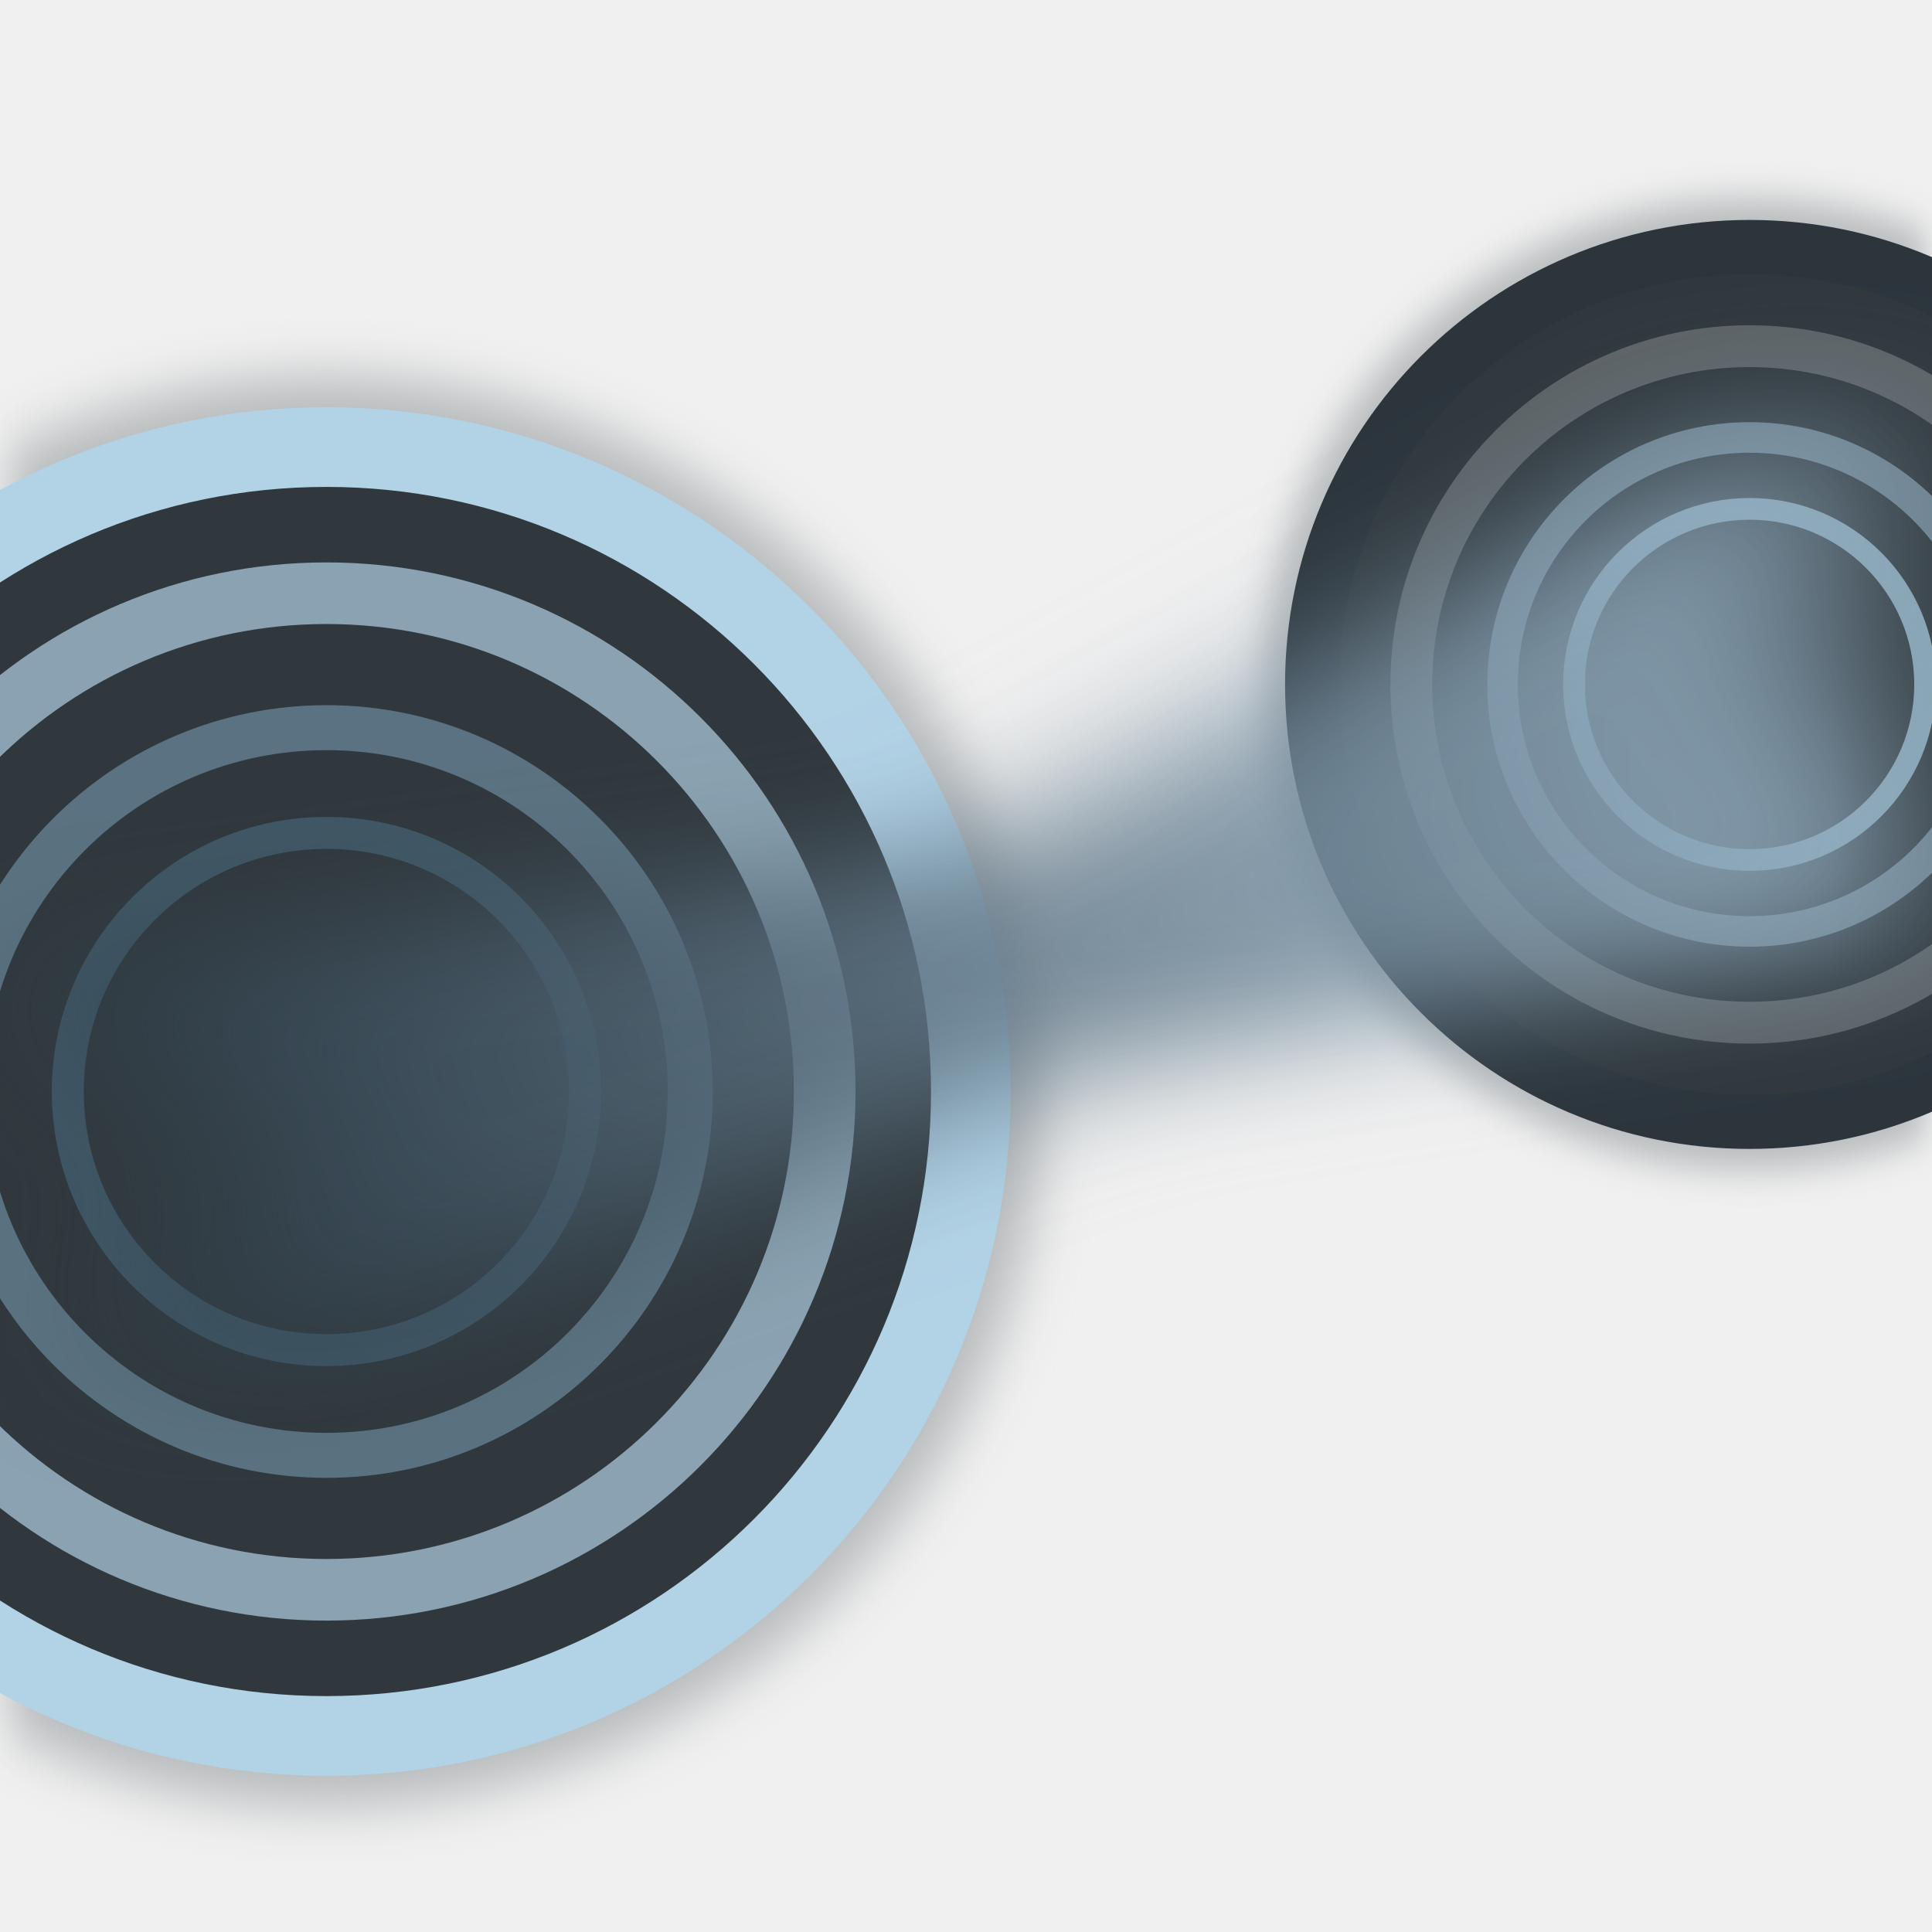
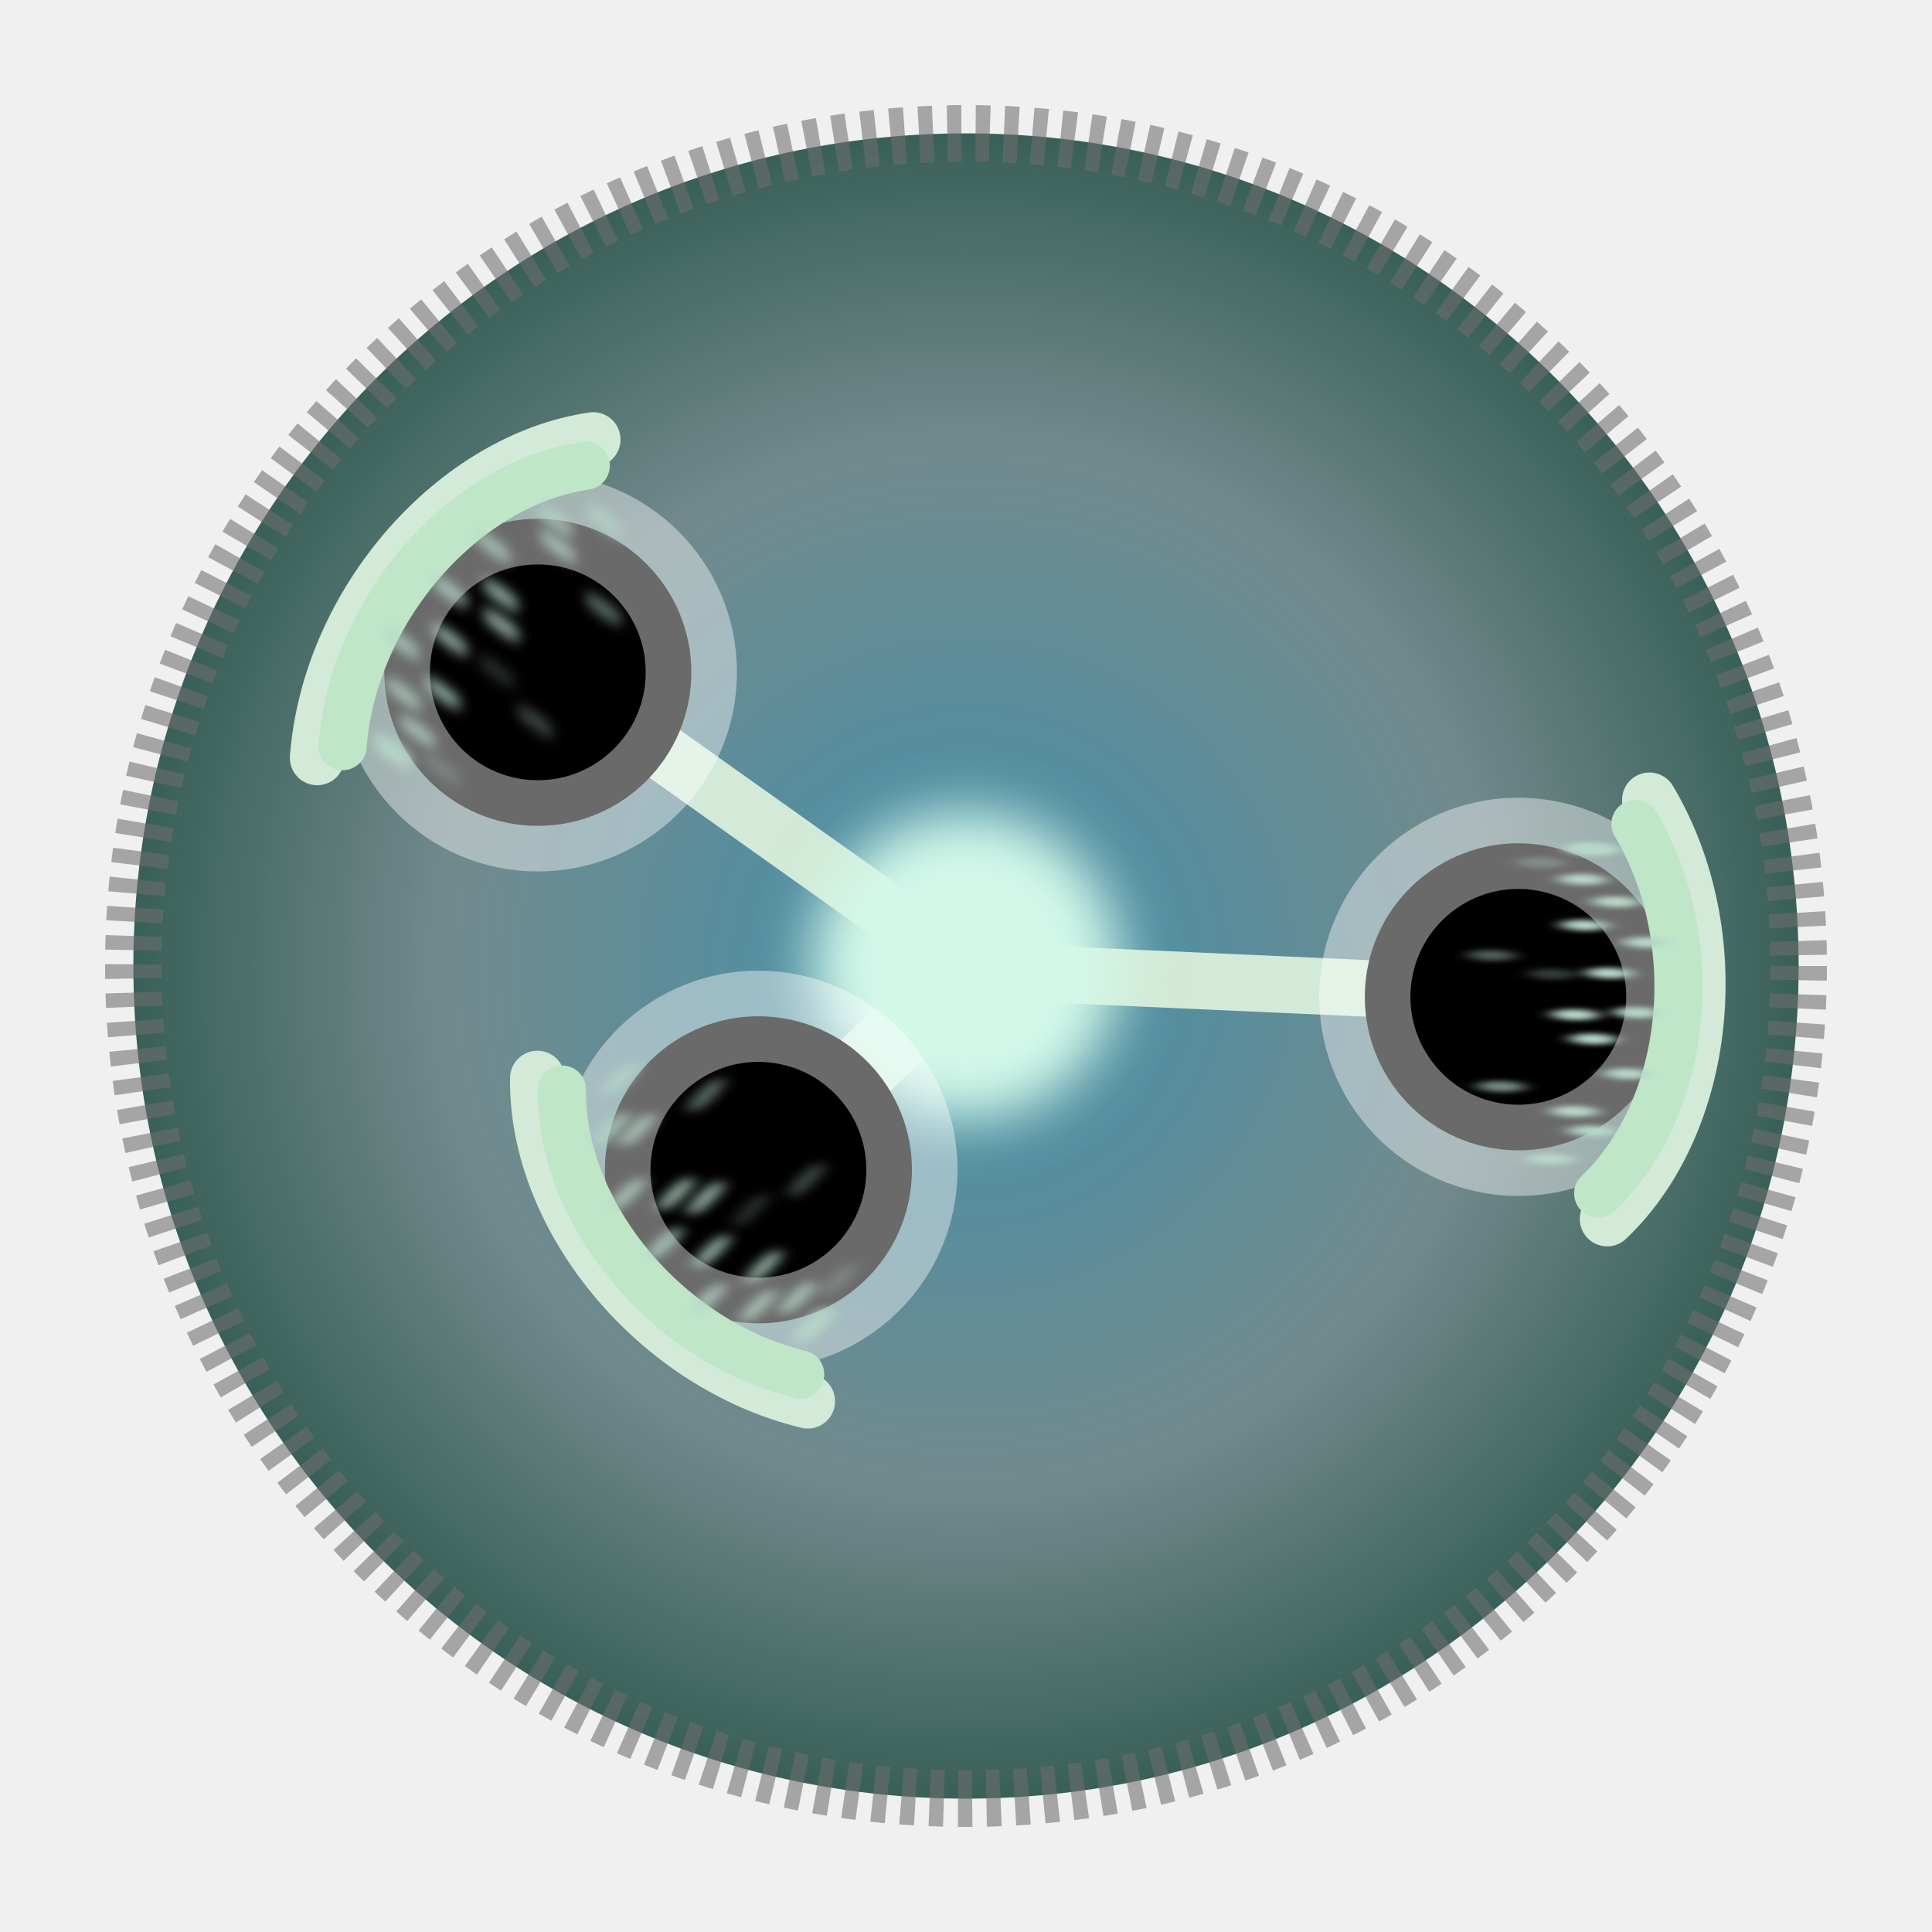
<svg xmlns="http://www.w3.org/2000/svg" xmlns:xlink="http://www.w3.org/1999/xlink" width="273.067" height="273.067" id="svg2" version="1.1" viewBox="0 0 256 256">
  <defs id="defs4">
+     <linearGradient id="linearGradient4953">
+       <stop style="stop-color:#4191ac;stop-opacity:1" offset="0" id="stop4949" />
+       <stop id="stop4973" offset="0.634" style="stop-color:#6d8688;stop-opacity:0.965" />
+       <stop style="stop-color:#2e584f;stop-opacity:0.949" offset="1" id="stop4951" />
+     </linearGradient>
    <linearGradient id="linearGradient4958">
      <stop style="stop-color:#9ebace;stop-opacity:1;" offset="0" id="stop4954" />
      <stop style="stop-color:#2d3e4a;stop-opacity:1" offset="1" id="stop4956" />
    </linearGradient>
    <linearGradient id="linearGradient4679">
      <stop style="stop-color:#000000;stop-opacity:1" offset="0" id="stop4675" />
      <stop id="stop4683" offset="0.863" style="stop-color:#787878;stop-opacity:1" />
      <stop style="stop-color:#f0f0f0;stop-opacity:1" offset="1" id="stop4677" />
    </linearGradient>
    <linearGradient id="linearGradient4669">
      <stop style="stop-color:#fff000;stop-opacity:1;" offset="0" id="stop4665" />
      <stop style="stop-color:#989345;stop-opacity:1" offset="1" id="stop4667" />
    </linearGradient>
    <linearGradient id="linearGradient4661">
      <stop style="stop-color:#000000;stop-opacity:1" offset="0" id="stop4657" />
      <stop style="stop-color:#616161;stop-opacity:1" offset="1" id="stop4659" />
    </linearGradient>
    <linearGradient id="linearGradient4653">
      <stop style="stop-color:#fff7a1;stop-opacity:1" offset="0" id="stop4649" />
      <stop style="stop-color:#c37000;stop-opacity:1" offset="1" id="stop4651" />
    </linearGradient>
    <linearGradient id="linearGradient4808">
      <stop style="stop-color:#b1b1b1;stop-opacity:1;" offset="0" id="stop4804" />
      <stop style="stop-color:#b1b1b1;stop-opacity:0;" offset="1" id="stop4806" />
    </linearGradient>
    <linearGradient id="linearGradient4800">
      <stop style="stop-color:#4f4806;stop-opacity:1" offset="0" id="stop4796" />
      <stop style="stop-color:#b4ac3b;stop-opacity:1" offset="1" id="stop4798" />
    </linearGradient>
    <linearGradient id="linearGradient4790">
      <stop style="stop-color:#c1c1ec;stop-opacity:1" offset="0" id="stop4786" />
      <stop id="stop4794" offset="0.494" style="stop-color:#8b8ba5;stop-opacity:1" />
      <stop style="stop-color:#444449;stop-opacity:1" offset="1" id="stop4788" />
    </linearGradient>
    <linearGradient id="linearGradient10708">
      <stop style="stop-color:#ffffff;stop-opacity:1" offset="0" id="stop10710" />
      <stop id="stop10716" offset="0.419" style="stop-color:#e6cece;stop-opacity:0.923" />
      <stop style="stop-color:#d3aaaa;stop-opacity:0.713" offset="0.634" id="stop10718" />
      <stop style="stop-color:#b56f6f;stop-opacity:0" offset="1" id="stop10712" />
    </linearGradient>
    <linearGradient id="linearGradient10700">
      <stop style="stop-color:#9a9a9a;stop-opacity:0" offset="0" id="stop10702" />
      <stop id="stop10828" offset="0.627" style="stop-color:#d9d9d9;stop-opacity:0.134" />
      <stop style="stop-color:#ffffff;stop-opacity:0.543" offset="1" id="stop10704" />
    </linearGradient>
    <pattern xlink:href="#pattern10688" id="pattern10694" patternTransform="matrix(7.079238,0,0,7.294354,-231.8478,-27.96137)" />
    <pattern xlink:href="#Strips1_1white" id="pattern10688" patternTransform="matrix(10,0,0,10,2,0)" />
    <pattern id="Strips1_1white" patternTransform="translate(0,0) scale(10,10)" height="1" width="2" patternUnits="userSpaceOnUse">
      <rect id="rect8251" height="2" width="1" y="-0.5" x="0" style="fill:white;stroke:none" />
    </pattern>
    <linearGradient id="linearGradient10525">
      <stop style="stop-color:#ff0000;stop-opacity:0" offset="0" id="stop10527" />
      <stop style="stop-color:#f86222;stop-opacity:1" offset="1" id="stop10529" />
    </linearGradient>
    <linearGradient id="linearGradient10423">
      <stop style="stop-color:#887119;stop-opacity:1" offset="0" id="stop10425" />
      <stop id="stop10431" offset="0.428" style="stop-color:#83a02b;stop-opacity:0.569" />
      <stop style="stop-color:#489843;stop-opacity:0;" offset="1" id="stop10427" />
    </linearGradient>
    <linearGradient id="linearGradient5844">
      <stop style="stop-color:#bcbcbc;stop-opacity:1;" offset="0" id="stop5846" />
      <stop id="stop6528" offset="0.262" style="stop-color:#d4d4d4;stop-opacity:1" />
      <stop style="stop-color:#595959;stop-opacity:1;" offset="0.675" id="stop6530" />
      <stop style="stop-color:#2a2a2a;stop-opacity:1" offset="1" id="stop5848" />
    </linearGradient>
    <linearGradient id="linearGradient5468">
      <stop style="stop-color:#fbe854;stop-opacity:1" offset="0" id="stop5470" />
      <stop id="stop5472" offset="0.117" style="stop-color:#b98850;stop-opacity:1" />
      <stop style="stop-color:#6d6d6d;stop-opacity:0;" offset="1" id="stop5474" />
    </linearGradient>
    <clipPath clipPathUnits="userSpaceOnUse" id="clipPath3925">
      <path style="fill:#40686f;fill-opacity:0.375;stroke:#68a3ad;stroke-width:0.5;stroke-linecap:round;stroke-linejoin:miter;stroke-miterlimit:4;stroke-dasharray:none;stroke-dashoffset:0;stroke-opacity:1" d="m 343.374,232.575 v 280 h 280 v -280 z m 240.656,13.344 10.625,10.594 -106.094,106.062 105.5,105.5 -10.594,10.594 -105.5,-105.469 -98.406,98.406 -10.625,-10.594 98.438,-98.438 -99,-99 10.594,-10.594 99,99 z" id="path3927" />
    </clipPath>
    <linearGradient xlink:href="#linearGradient5844" id="linearGradient6538" x1="93.536" y1="107.166" x2="93.536" y2="148.708" gradientUnits="userSpaceOnUse" gradientTransform="matrix(1.447634,0,0,1.447634,-81.75024,-57.2972)" />
    <linearGradient xlink:href="#linearGradient10423" id="linearGradient10429" x1="87.631" y1="128" x2="239.406" y2="128" gradientUnits="userSpaceOnUse" />
    <filter style="color-interpolation-filters:sRGB" id="filter10513" x="-0.172" width="1.345" y="-0.503" height="2.006">
      <feGaussianBlur stdDeviation="10.903" id="feGaussianBlur10515" />
    </filter>
    <linearGradient xlink:href="#linearGradient10525" id="linearGradient10531" x1="48.487" y1="128.089" x2="64.65" y2="128.089" gradientUnits="userSpaceOnUse" gradientTransform="translate(2.020305,-0.5050762)" />
    <filter style="color-interpolation-filters:sRGB" id="filter10557" x="-0.375" width="1.749" y="-0.099" height="1.199">
      <feGaussianBlur stdDeviation="2.523" id="feGaussianBlur10559" />
    </filter>
    <linearGradient xlink:href="#linearGradient5468" id="linearGradient10608" gradientUnits="userSpaceOnUse" gradientTransform="translate(-10)" x1="169.076" y1="113.247" x2="108.238" y2="113.184" />
    <linearGradient xlink:href="#linearGradient5844" id="linearGradient10610" gradientUnits="userSpaceOnUse" gradientTransform="matrix(1.447634,0,0,1.447634,-81.75024,-57.2972)" x1="37.206" y1="110.426" x2="37.206" y2="116.762" />
    <mask maskUnits="userSpaceOnUse" id="mask4579">
      <g id="g4581" transform="translate(-31.78572,-23.92857)">
        <circle r="53.033" cy="-141.638" cx="132.835" id="circle4583" style="opacity:1;fill:none;fill-opacity:1;fill-rule:evenodd;stroke:#ffffff;stroke-width:4.3;stroke-linecap:butt;stroke-linejoin:miter;stroke-miterlimit:4;stroke-dasharray:none;stroke-opacity:1" />
        <path id="path4585" d="m 112.857,-206.209 h 55.357 l -19.286,50.714 h 38.929 l -73.929,92.857 21.429,-69.286 H 98.929 Z" style="fill:#ffffff;fill-opacity:1;fill-rule:evenodd;stroke:#000000;stroke-width:3.6;stroke-linecap:butt;stroke-linejoin:miter;stroke-miterlimit:4;stroke-dasharray:none;stroke-opacity:1" />
      </g>
    </mask>
    <mask maskUnits="userSpaceOnUse" id="mask10690">
      <rect style="opacity:1;fill:url(#pattern10694);fill-opacity:1;fill-rule:evenodd;stroke:none;stroke-width:10.4;stroke-linecap:round;stroke-linejoin:round;stroke-miterlimit:4;stroke-dasharray:none;stroke-opacity:0" id="rect10692" width="163.834" height="168.812" x="-227.398" y="-205.735" transform="rotate(90)" />
    </mask>
    <filter style="color-interpolation-filters:sRGB" id="filter10824" x="-0.022" width="1.044" y="-0.491" height="1.982">
      <feGaussianBlur stdDeviation="2.332" id="feGaussianBlur10826" />
    </filter>
    <linearGradient xlink:href="#linearGradient10700" id="linearGradient10832" gradientUnits="userSpaceOnUse" gradientTransform="matrix(1.520133,0,0,1.520133,-139.5374,-62.54203)" x1="16.429" y1="128" x2="184.286" y2="128" />
    <radialGradient xlink:href="#linearGradient10708" id="radialGradient10836" gradientUnits="userSpaceOnUse" gradientTransform="matrix(1.940423,0,0,1.940423,-217.141,-116.3391)" cx="184.643" cy="128" fx="184.643" fy="128" r="24.643" />
    <filter style="color-interpolation-filters:sRGB" id="filter4769" x="-0.044" width="1.089" y="-0.044" height="1.089">
      <feGaussianBlur stdDeviation="4.038" id="feGaussianBlur4771" />
    </filter>
    <linearGradient xlink:href="#linearGradient4790" id="linearGradient4792" x1="90.5" y1="123.411" x2="165.5" y2="123.411" gradientUnits="userSpaceOnUse" />
    <linearGradient xlink:href="#linearGradient4800" id="linearGradient4802" x1="59.563" y1="131.279" x2="117.085" y2="131.279" gradientUnits="userSpaceOnUse" />
    <linearGradient xlink:href="#linearGradient4808" id="linearGradient4810" x1="134.696" y1="27.92" x2="134.696" y2="34.198" gradientUnits="userSpaceOnUse" />
    <filter style="color-interpolation-filters:sRGB" id="filter5032" x="-0.053" width="1.106" y="-0.68" height="2.36">
      <feGaussianBlur stdDeviation="4.646" id="feGaussianBlur5034" />
    </filter>
    <filter style="color-interpolation-filters:sRGB" id="filter4787" x="-0.031" width="1.062" y="-0.031" height="1.062">
      <feGaussianBlur stdDeviation="2.41" id="feGaussianBlur4789" />
    </filter>
    <filter style="color-interpolation-filters:sRGB" id="filter4729" x="-0.049" width="1.097" y="-0.109" height="1.218">
      <feGaussianBlur stdDeviation="2.399" id="feGaussianBlur4731" />
    </filter>
    <radialGradient xlink:href="#linearGradient4679" id="radialGradient4755" gradientUnits="userSpaceOnUse" gradientTransform="matrix(0.298175,0,0,0.298175,89.83361,89.83361)" cx="128" cy="128" fx="128" fy="128" r="125.259" />
    <radialGradient xlink:href="#linearGradient4669" id="radialGradient4757" gradientUnits="userSpaceOnUse" gradientTransform="matrix(0.2836268,0,0,0.2836268,91.69577,91.69577)" cx="128" cy="128" fx="128" fy="128" r="101.152" />
    <radialGradient xlink:href="#linearGradient4661" id="radialGradient4759" gradientUnits="userSpaceOnUse" gradientTransform="matrix(0.2836268,0,0,0.2836268,91.69577,91.69577)" cx="128" cy="128" fx="128" fy="128" r="42.321" />
    <radialGradient xlink:href="#linearGradient4653" id="radialGradient4761" gradientUnits="userSpaceOnUse" gradientTransform="matrix(0.2836268,0,0,0.2836268,91.69577,91.69577)" cx="128" cy="128" fx="128" fy="128" r="28.161" />
    <filter style="color-interpolation-filters:sRGB" id="filter4769-3" x="-0.044" width="1.089" y="-0.044" height="1.089">
      <feGaussianBlur stdDeviation="4.038" id="feGaussianBlur4771-6" />
    </filter>
    <filter style="color-interpolation-filters:sRGB" id="filter4950" x="-0.11" width="1.219" y="-0.372" height="1.744">
      <feGaussianBlur stdDeviation="11.884" id="feGaussianBlur4952" />
    </filter>
    <linearGradient xlink:href="#linearGradient4958" id="linearGradient4974" gradientUnits="userSpaceOnUse" x1="20.205" y1="108.475" x2="279.886" y2="110.073" />
+     <radialGradient xlink:href="#linearGradient4953" id="radialGradient4955" cx="128" cy="128" fx="128" fy="128" r="110.796" gradientUnits="userSpaceOnUse" />
+     <filter style="color-interpolation-filters:sRGB" id="filter5465" x="-0.217" width="1.434" y="-0.217" height="1.434">
+       <feGaussianBlur stdDeviation="1.63" id="feGaussianBlur5467" />
+     </filter>
+     <filter style="color-interpolation-filters:sRGB" id="filter5535" x="-0.445" width="1.89" y="-0.445" height="1.89">
+       <feGaussianBlur stdDeviation="0.527" id="feGaussianBlur5537" />
+     </filter>
  </defs>
  <g id="layer1" transform="translate(0,-796.3622)" style="display:none">
    <g id="g4487">
      <path id="path3935" d="M 21.185,881.636 94.43,1009.814 V 930.466 Z" style="fill:#39c731;fill-opacity:1;stroke:none;stroke-width:1px;stroke-linecap:butt;stroke-linejoin:miter;stroke-opacity:1" />
      <path id="path3937" d="M 94.073,1009.814 V 930.466 L 234.458,838.91 Z" style="fill:#489843;fill-opacity:1;stroke:none;stroke-width:1px;stroke-linecap:butt;stroke-linejoin:miter;stroke-opacity:1" />
    </g>
  </g>
  <g id="layer2" style="display:none">
    <path style="fill:#ffcc00;fill-opacity:1;stroke:none" d="M 12.432,128.126 H 117.42 L 69.925,68.133 74.925,110.628 H 12.432 Z" id="path3006" />
    <path style="fill:#d4aa00;fill-opacity:1;stroke:none" d="M 12.432,127.874 H 117.42 L 69.925,187.867 74.925,145.372 H 12.432 Z" id="path3006-7" />
    <circle style="fill:none;stroke:#ffdd55;stroke-width:31.4;stroke-miterlimit:4;stroke-dasharray:none;stroke-opacity:1" id="path3794" transform="matrix(0.4999432,0,0,0.4999432,-59.24722,-53.16049)" clip-path="url(#clipPath3925)" cx="480" cy="362.362" r="110" />
  </g>
  <g id="layer3" style="display:none">
    <g id="g10561" transform="matrix(0.7206891,-0.7206891,0.7206891,0.7206891,-79.28158,151.4681)">
      <rect transform="matrix(1.447634,0,0,1.447634,-81.75024,-57.2972)" ry="5.5" y="101.989" x="87.631" height="52.023" width="151.775" id="rect10421" style="opacity:0.611;fill:url(#linearGradient10429);fill-opacity:1;fill-rule:evenodd;stroke:none;stroke-width:10.4;stroke-linecap:round;stroke-linejoin:round;stroke-miterlimit:4;stroke-dasharray:none;stroke-opacity:0;filter:url(#filter10513)" />
      <use height="100%" width="100%" transform="translate(178.295)" id="use6554" xlink:href="#g4509" y="0" x="0" />
      <g transform="matrix(3.123757,0,0,1.447634,-336.2137,-57.24549)" id="g4509">
        <path id="rect4507" d="m 98.214,111.357 h 61.071 v 4.286 H 98.214 Z" style="opacity:1;fill:url(#linearGradient10608);fill-opacity:1;fill-rule:evenodd;stroke:none;stroke-width:10.4;stroke-linecap:round;stroke-linejoin:round;stroke-miterlimit:4;stroke-dasharray:none;stroke-opacity:0" />
      </g>
      <rect y="102.408" x="-108.118" height="9.306" width="172.682" id="rect4497" style="opacity:1;fill:url(#linearGradient10610);fill-opacity:1;fill-rule:evenodd;stroke:none;stroke-width:3.6;stroke-linecap:butt;stroke-linejoin:miter;stroke-miterlimit:4;stroke-dasharray:none;stroke-opacity:1" />
      <use height="100%" width="100%" transform="translate(222.8687,13.95932)" id="use6556" xlink:href="#g4509" y="0" x="0" />
      <use height="100%" width="100%" transform="translate(44.57374,13.95932)" id="use4512" xlink:href="#g4509" y="0" x="0" />
      <use height="100%" width="100%" transform="translate(4.5218589e-7,13.95932)" id="use4499" xlink:href="#rect4497" y="0" x="0" />
      <use height="100%" width="100%" transform="translate(267.4425,27.91866)" id="use6562" xlink:href="#g4509" y="0" x="0" />
      <use height="100%" width="100%" transform="translate(89.14749,27.91866)" id="use4514" xlink:href="#g4509" y="0" x="0" />
      <use height="100%" width="100%" transform="translate(4.5218589e-7,27.91866)" id="use4501" xlink:href="#rect4497" y="0" x="0" />
      <use height="100%" width="100%" transform="translate(133.7212,41.82629)" id="use4518" xlink:href="#g4509" y="0" x="0" />
      <use height="100%" width="100%" transform="translate(-44.57374,41.82629)" id="use4516" xlink:href="#g4509" y="0" x="0" />
      <use height="100%" width="100%" transform="translate(4.5218589e-7,41.87799)" id="use4503" xlink:href="#rect4497" y="0" x="0" />
      <rect y="97.755" x="48.537" height="60.49" width="9.306" id="rect4505" style="opacity:1;fill:url(#linearGradient6538);fill-opacity:1;fill-rule:evenodd;stroke:none;stroke-width:3.6;stroke-linecap:butt;stroke-linejoin:miter;stroke-miterlimit:4;stroke-dasharray:none;stroke-opacity:1" />
      <use height="100%" width="100%" transform="translate(312.0162,41.82629)" id="use6572" xlink:href="#g4509" y="0" x="0" />
      <rect y="97.154" x="50.508" height="60.862" width="16.162" id="rect10523" style="opacity:0.406;fill:url(#linearGradient10531);fill-opacity:1;fill-rule:evenodd;stroke:none;stroke-width:10.4;stroke-linecap:round;stroke-linejoin:round;stroke-miterlimit:4;stroke-dasharray:none;stroke-opacity:0;filter:url(#filter10557)" />
    </g>
  </g>
  <g id="layer4" style="display:none">
    <g id="g4573" transform="matrix(1.370923,0,0,1.412581,-38.33289,329.504)" mask="url(#mask10690)">
      <rect mask="url(#mask4579)" y="-232.652" x="44.286" height="147.514" width="116.591" id="rect4552" style="opacity:1;fill:#ffdd4b;fill-opacity:1;fill-rule:evenodd;stroke:none;stroke-width:3.6;stroke-linecap:butt;stroke-linejoin:miter;stroke-miterlimit:4;stroke-dasharray:none;stroke-opacity:1" transform="translate(18.74787,16.24552)" />
    </g>
  </g>
  <g id="layer5" style="display:none">
    <rect style="opacity:1;fill:url(#linearGradient10832);fill-opacity:1;fill-rule:evenodd;stroke:none;stroke-width:10.4;stroke-linecap:round;stroke-linejoin:round;stroke-miterlimit:4;stroke-dasharray:none;stroke-opacity:0;filter:url(#filter10824)" id="rect10698" width="255.165" height="11.401" x="-114.564" y="126.335" />
    <use x="0" y="0" xlink:href="#rect10698" id="use10720" transform="matrix(0.3132309,-0.1140067,0.1140067,0.3132309,163.2031,77.60065)" width="100%" height="100%" />
    <use x="0" y="0" xlink:href="#use10720" id="use10722" transform="rotate(-72,141.4433,131.7201)" width="100%" height="100%" />
    <use x="0" y="0" xlink:href="#use10720" id="use10724" transform="rotate(-144,143.8215,131.4879)" width="100%" height="100%" />
    <use x="0" y="0" xlink:href="#use10720" id="use10726" transform="rotate(72,142.6193,129.2029)" width="100%" height="100%" />
    <use x="0" y="0" xlink:href="#use10720" id="use10728" transform="rotate(144,143.7556,130.4484)" width="100%" height="100%" />
    <use x="0" y="0" xlink:href="#path10696" id="use10730" transform="matrix(0.5593392,0,0,0.5593392,59.89343,-29.72853)" width="100%" height="100%" />
    <use x="0" y="0" xlink:href="#use10730" id="use10738" transform="translate(82.15281,59.11932)" width="100%" height="100%" />
    <circle style="opacity:1;fill:url(#radialGradient10836);fill-opacity:1;fill-rule:evenodd;stroke:none;stroke-width:10.4;stroke-linecap:round;stroke-linejoin:round;stroke-miterlimit:4;stroke-dasharray:none;stroke-opacity:0" id="path10696" cx="141.144" cy="132.035" r="47.818" />
    <use x="0" y="0" xlink:href="#use10730" id="use10742" transform="translate(-42.61197,154.3244)" width="100%" height="100%" />
    <use x="0" y="0" xlink:href="#use10730" id="use10740" transform="translate(56.04818,153.1728)" width="100%" height="100%" />
    <use x="0" y="0" xlink:href="#use10730" id="use10746" transform="translate(-74.47499,64.1099)" width="100%" height="100%" />
  </g>
  <g id="layer6" style="display:none">
    <g id="g4744" style="opacity:1;fill:#ffffff;fill-opacity:1;fill-rule:evenodd;stroke:none;stroke-width:1.003;stroke-linecap:round;stroke-linejoin:miter;stroke-miterlimit:4;stroke-dasharray:2.006, 1.003;stroke-dashoffset:0;stroke-opacity:1;paint-order:normal">
      <path d="M 72.052,44.093 V 192.532 L 132.162,146.253 V 28.417 Z" points="72.052,192.532 132.162,146.253 132.162,28.417 72.052,44.093 " id="path4732" style="fill:#353564;fill-rule:evenodd;stroke:none;stroke-width:1.003;stroke-linecap:butt;stroke-linejoin:round;stroke-miterlimit:4;stroke-dasharray:2.006, 1.003;stroke-dashoffset:0;stroke-opacity:1" />
      <path d="M 72.052,192.532 92.413,204.904 150.962,153.771 132.162,146.253 Z" points="92.413,204.904 150.962,153.771 132.162,146.253 72.052,192.532 " id="path4734" style="fill:#afafde;fill-rule:evenodd;stroke:none;stroke-width:1.003;stroke-linecap:butt;stroke-linejoin:round;stroke-miterlimit:4;stroke-dasharray:2.006, 1.003;stroke-dashoffset:0;stroke-opacity:1" />
      <path d="m 132.162,28.417 18.8,1.962 V 153.771 l -18.8,-7.519 z" points="150.962,30.379 150.962,153.771 132.162,146.253 132.162,28.417 " id="path4736" style="fill:#e9e9ff;fill-rule:evenodd;stroke:none;stroke-width:1.003;stroke-linecap:butt;stroke-linejoin:round;stroke-miterlimit:4;stroke-dasharray:2.006, 1.003;stroke-dashoffset:0;stroke-opacity:1" />
      <path d="m 72.052,44.093 20.361,3.445 58.548,-17.16 -18.8,-1.962 z" points="92.413,47.539 150.962,30.379 132.162,28.417 72.052,44.093 " id="path4738" style="fill:#e8e8e8;fill-opacity:1;fill-rule:evenodd;stroke:none;stroke-width:1.003;stroke-linecap:butt;stroke-linejoin:round;stroke-miterlimit:4;stroke-dasharray:2.006, 1.003;stroke-dashoffset:0;stroke-opacity:1" />
      <path d="M 92.413,47.539 V 204.904 L 150.962,153.771 V 30.379 Z" points="92.413,204.904 150.962,153.771 150.962,30.379 92.413,47.539 " id="path4740" style="fill:#bfbfbf;fill-opacity:1;fill-rule:evenodd;stroke:none;stroke-width:1.003;stroke-linecap:butt;stroke-linejoin:round;stroke-miterlimit:4;stroke-dasharray:2.006, 1.003;stroke-dashoffset:0;stroke-opacity:1" />
      <path d="m 72.052,44.093 20.361,3.445 V 204.904 L 72.052,192.532 Z" points="92.413,47.539 92.413,204.904 72.052,192.532 72.052,44.093 " id="path4742" style="fill:#757586;fill-opacity:1;fill-rule:evenodd;stroke:none;stroke-width:1.003;stroke-linecap:butt;stroke-linejoin:round;stroke-miterlimit:4;stroke-dasharray:2.006, 1.003;stroke-dashoffset:0;stroke-opacity:1" />
    </g>
    <g style="opacity:1;fill:#ffffff;fill-opacity:1;fill-rule:evenodd;stroke:none;stroke-width:1.002;stroke-linecap:round;stroke-linejoin:miter;stroke-miterlimit:4;stroke-dasharray:none;stroke-opacity:1;paint-order:normal" id="g4724">
      <path style="fill:#353564;fill-rule:evenodd;stroke:none;stroke-width:2.548px;stroke-linecap:butt;stroke-linejoin:round;stroke-opacity:1" id="path4712" points="92.413,204.904 150.962,153.771 150.962,30.379 92.413,47.539 " d="M 92.413,47.539 V 204.904 L 150.962,153.771 V 30.379 Z" />
      <path style="fill:#afafde;fill-rule:evenodd;stroke:none;stroke-width:2.548px;stroke-linecap:butt;stroke-linejoin:round;stroke-opacity:1" id="path4714" points="123.089,223.544 178.432,164.758 150.962,153.771 92.413,204.904 " d="m 92.413,204.904 30.676,18.64 55.343,-58.786 -27.471,-10.987 z" />
      <path style="fill:#e9e9ff;fill-rule:evenodd;stroke:none;stroke-width:2.548px;stroke-linecap:butt;stroke-linejoin:round;stroke-opacity:1" id="path4716" points="178.432,33.246 178.432,164.758 150.962,153.771 150.962,30.379 " d="m 150.962,30.379 27.471,2.867 V 164.758 l -27.471,-10.987 z" />
      <path style="fill:#b9b9b9;fill-opacity:1;fill-rule:evenodd;stroke:none;stroke-width:2.548px;stroke-linecap:butt;stroke-linejoin:round;stroke-opacity:1" id="path4718" points="123.089,52.729 178.432,33.246 150.962,30.379 92.413,47.539 " d="m 92.413,47.539 30.676,5.191 55.343,-19.483 -27.471,-2.867 z" />
      <path style="fill:#bfbfbf;fill-opacity:1;fill-rule:evenodd;stroke:none;stroke-width:2.548px;stroke-linecap:butt;stroke-linejoin:round;stroke-opacity:1" id="path4720" points="123.089,223.544 178.432,164.758 178.432,33.246 123.089,52.729 " d="m 123.089,52.729 v 170.814 l 55.343,-58.786 V 33.246 Z" />
      <path style="fill:#454545;fill-opacity:1;fill-rule:evenodd;stroke:none;stroke-width:2.548px;stroke-linecap:butt;stroke-linejoin:round;stroke-opacity:1" id="path4722" points="123.089,52.729 123.089,223.544 92.413,204.904 92.413,47.539 " d="m 92.413,47.539 30.676,5.191 v 170.814 L 92.413,204.904 Z" />
    </g>
    <g id="g4682" style="opacity:1;fill:#ffffff;fill-opacity:1;fill-rule:evenodd;stroke:none;stroke-width:1.003;stroke-linecap:round;stroke-linejoin:miter;stroke-miterlimit:4;stroke-dasharray:2.006, 1.003;stroke-dashoffset:0;stroke-opacity:1;paint-order:normal">
      <path d="M 123.089,52.729 V 223.544 l 55.343,-58.786 V 33.246 Z" points="123.089,223.544 178.432,164.758 178.432,33.246 123.089,52.729 " id="path4684" style="fill:#353564;fill-rule:evenodd;stroke:none;stroke-width:1.003;stroke-linecap:butt;stroke-linejoin:round;stroke-miterlimit:4;stroke-dasharray:2.006, 1.003;stroke-dashoffset:0;stroke-opacity:1" />
      <path d="m 123.089,223.544 21.979,13.355 52.442,-64.511 -19.078,-7.63 z" points="145.068,236.899 197.51,172.388 178.432,164.758 123.089,223.544 " id="path4692" style="fill:#afafde;fill-rule:evenodd;stroke:none;stroke-width:1.003;stroke-linecap:butt;stroke-linejoin:round;stroke-miterlimit:4;stroke-dasharray:2.006, 1.003;stroke-dashoffset:0;stroke-opacity:1" />
      <path d="m 178.432,33.246 19.078,1.991 V 172.388 l -19.078,-7.63 z" points="197.51,35.238 197.51,172.388 178.432,164.758 178.432,33.246 " id="path4694" style="fill:#e9e9ff;fill-rule:evenodd;stroke:none;stroke-width:1.003;stroke-linecap:butt;stroke-linejoin:round;stroke-miterlimit:4;stroke-dasharray:2.006, 1.003;stroke-dashoffset:0;stroke-opacity:1" />
      <path d="m 123.089,52.729 21.979,3.719 52.442,-21.211 -19.078,-1.991 z" points="145.068,56.448 197.51,35.238 178.432,33.246 123.089,52.729 " id="path4686" style="fill:#e8e8e8;fill-opacity:1;fill-rule:evenodd;stroke:none;stroke-width:1.003;stroke-linecap:butt;stroke-linejoin:round;stroke-miterlimit:4;stroke-dasharray:2.006, 1.003;stroke-dashoffset:0;stroke-opacity:1" />
      <path d="M 145.068,56.448 V 236.899 l 52.442,-64.511 V 35.238 Z" points="145.068,236.899 197.51,172.388 197.51,35.238 145.068,56.448 " id="path4690" style="fill:#bfbfbf;fill-opacity:1;fill-rule:evenodd;stroke:none;stroke-width:1.003;stroke-linecap:butt;stroke-linejoin:round;stroke-miterlimit:4;stroke-dasharray:2.006, 1.003;stroke-dashoffset:0;stroke-opacity:1" />
      <path d="m 123.089,52.729 21.979,3.719 V 236.899 l -21.979,-13.355 z" points="145.068,56.448 145.068,236.899 123.089,223.544 123.089,52.729 " id="path4688" style="fill:#757586;fill-opacity:1;fill-rule:evenodd;stroke:none;stroke-width:1.003;stroke-linecap:butt;stroke-linejoin:round;stroke-miterlimit:4;stroke-dasharray:2.006, 1.003;stroke-dashoffset:0;stroke-opacity:1" />
    </g>
    <circle style="fill:#ff0000;fill-rule:evenodd;stroke:#000000;stroke-width:0.937px;stroke-linecap:butt;stroke-linejoin:miter;stroke-opacity:1" id="path4728" cx="363.616" cy="-31.946" r="12.054" />
    <circle style="fill:#ff0000;fill-rule:evenodd;stroke:#000000;stroke-width:0.937px;stroke-linecap:butt;stroke-linejoin:miter;stroke-opacity:1" id="path4730" cx="-266.518" cy="-13.196" r="12.054" />
  </g>
  <g id="layer7" style="display:none">
    <circle r="109.131" cy="128" cx="128" id="circle4763" style="fill:#b8bbbd;fill-opacity:1;fill-rule:evenodd;stroke:none;stroke-width:4.84;stroke-linecap:butt;stroke-linejoin:miter;stroke-miterlimit:4;stroke-dasharray:none;stroke-opacity:1;filter:url(#filter4769)" />
    <circle style="fill:#30383d;fill-opacity:1;fill-rule:evenodd;stroke:#465158;stroke-width:12.157;stroke-linecap:butt;stroke-linejoin:miter;stroke-miterlimit:4;stroke-dasharray:none;stroke-opacity:1" id="path4757" cx="128" cy="128" r="98.321" />
    <circle r="80.583" cy="128" cx="128" id="circle4761" style="fill:none;fill-opacity:1;fill-rule:evenodd;stroke:#38454d;stroke-width:8.993;stroke-linecap:butt;stroke-linejoin:miter;stroke-miterlimit:4;stroke-dasharray:none;stroke-opacity:1" />
  </g>
  <g id="layer8" style="display:none">
    <rect y="22.904" x="22.881" height="16.393" width="210.238" id="rect4812" style="opacity:0.34;fill:#a8d5df;fill-opacity:1;fill-rule:evenodd;stroke:none;stroke-width:1.57px;stroke-linecap:butt;stroke-linejoin:miter;stroke-opacity:1;filter:url(#filter5032)" />
    <rect style="fill:url(#linearGradient4810);fill-opacity:1;fill-rule:evenodd;stroke:none;stroke-width:0.937px;stroke-linecap:butt;stroke-linejoin:miter;stroke-opacity:1" id="rect4784" width="193.192" height="6.362" x="31.404" y="27.92" />
    <rect style="fill:url(#linearGradient4792);fill-opacity:1;fill-rule:evenodd;stroke:none;stroke-width:0.939;stroke-linecap:butt;stroke-linejoin:miter;stroke-miterlimit:4;stroke-dasharray:none;stroke-opacity:1" id="rect4782" width="75" height="212.277" x="90.5" y="17.272" ry="3.013" />
    <rect style="fill:url(#linearGradient4802);fill-opacity:1;fill-rule:evenodd;stroke:#a0a0a0;stroke-width:5.191;stroke-linecap:butt;stroke-linejoin:miter;stroke-miterlimit:4;stroke-dasharray:none;stroke-opacity:1" id="rect4778" width="56.585" height="169.754" x="60.031" y="46.402" />
    <use x="0" y="0" xlink:href="#rect4778" id="use4780" width="100%" height="100%" transform="matrix(-1,0,0,1,256,0)" />
    <use x="0" y="0" xlink:href="#rect4774" id="use4776" width="100%" height="100%" transform="translate(0,83.81109)" />
    <rect style="fill:#686868;fill-opacity:1;fill-rule:evenodd;stroke:none;stroke-width:0.937px;stroke-linecap:butt;stroke-linejoin:miter;stroke-opacity:1" id="rect4774" width="151.996" height="12.311" x="52.002" y="77.98" />
  </g>
  <g id="layer9" style="display:none">
    <path style="fill:#5c5c5c;fill-opacity:1;fill-rule:evenodd;stroke:#ffffff;stroke-width:1.808;stroke-linecap:butt;stroke-linejoin:miter;stroke-miterlimit:4;stroke-dasharray:none;stroke-opacity:0.315" d="M 62.294,65.132 H 193.706 l 18.231,96.85 H 44.063 Z" id="rect4682" />
    <rect ry="0" y="100.648" x="67.907" height="52.879" width="118.46" id="rect4695" style="opacity:0.605;fill:#343434;fill-opacity:1;fill-rule:evenodd;stroke:none;stroke-width:3.485;stroke-linecap:butt;stroke-linejoin:miter;stroke-miterlimit:4;stroke-dasharray:none;stroke-opacity:0.315;filter:url(#filter4729)" transform="matrix(1.134352,0,0,1.134352,-17.197,-18.00213)" />
    <rect style="fill:#737373;fill-opacity:1;fill-rule:evenodd;stroke:#000000;stroke-width:3.509;stroke-linecap:butt;stroke-linejoin:miter;stroke-miterlimit:4;stroke-dasharray:none;stroke-opacity:0.315" id="rect4692" width="125.15" height="50.758" x="64.446" y="100.78" ry="0" />
    <g id="g4670" transform="matrix(1.134352,0,0,1.134352,-87.46096,3.760705)">
      <circle r="37.176" cy="128" cx="128" id="circle4647" style="fill:url(#radialGradient4755);fill-opacity:1;fill-rule:evenodd;stroke:#000000;stroke-width:1.134;stroke-linecap:butt;stroke-linejoin:miter;stroke-miterlimit:4;stroke-dasharray:none;stroke-opacity:0.313" />
      <circle style="fill:#dce5ae;fill-opacity:1;fill-rule:evenodd;stroke:#000000;stroke-width:0.299px;stroke-linecap:butt;stroke-linejoin:miter;stroke-opacity:0.428" id="circle4645" cx="128" cy="128" r="32.148" />
      <circle r="28.556" cy="128" cx="128" id="path4643" style="fill:url(#radialGradient4757);fill-opacity:1;fill-rule:evenodd;stroke:#000000;stroke-width:0.266px;stroke-linecap:butt;stroke-linejoin:miter;stroke-opacity:0.185" />
      <path transform="matrix(0.2836268,0,0,0.2836268,91.69577,91.69577)" d="M 194.369,61.631 145.465,115.311 211.63,85.388 148.531,121.329 220.705,113.317 149.588,128 l 71.117,14.683 -72.173,-8.012 63.099,35.941 -66.165,-29.923 48.904,53.68 -53.68,-48.904 29.923,66.165 -35.941,-63.099 8.012,72.173 L 128,149.588 113.317,220.705 121.329,148.531 85.388,211.63 115.311,145.465 61.631,194.369 110.535,140.689 44.37,170.612 107.469,134.671 35.295,142.683 106.412,128 35.295,113.317 107.469,121.329 44.37,85.388 110.535,115.311 61.631,61.631 115.311,110.535 85.388,44.37 121.329,107.469 113.317,35.295 128,106.412 142.683,35.295 134.671,107.469 170.612,44.37 140.689,110.535 Z" id="path4685" style="opacity:0.8;fill:#29290d;fill-opacity:1;fill-rule:evenodd;stroke:#bd8e75;stroke-width:5.191;stroke-linecap:butt;stroke-linejoin:round;stroke-miterlimit:4;stroke-dasharray:none;stroke-opacity:1;filter:url(#filter4787)" />
      <circle r="11.871" cy="128" cx="128" id="path4639" style="fill:url(#radialGradient4759);fill-opacity:1;fill-rule:evenodd;stroke:#000000;stroke-width:0.266px;stroke-linecap:butt;stroke-linejoin:miter;stroke-opacity:0.2" />
      <circle r="7.854" cy="128" cx="128" id="path4641" style="fill:url(#radialGradient4761);fill-opacity:1;fill-rule:evenodd;stroke:#000000;stroke-width:0.266px;stroke-linecap:butt;stroke-linejoin:miter;stroke-opacity:0.332" />
    </g>
    <use x="0" y="0" xlink:href="#g4670" id="use4672" width="100%" height="100%" transform="translate(140.5279)" />
  </g>
-   <g id="layer10" style="display:inline">
+   <g id="layer10" style="display:none">
    <g id="g4936" transform="matrix(0.8684935,0,0,0.8684935,21.64867,33.46309)">
      <circle style="display:inline;fill:#b8bbbd;fill-opacity:1;fill-rule:evenodd;stroke:none;stroke-width:4.84;stroke-linecap:butt;stroke-linejoin:miter;stroke-miterlimit:4;stroke-dasharray:none;stroke-opacity:1;filter:url(#filter4769-3)" id="circle4763-7" cx="24.875" cy="128" r="109.131" />
      <circle r="98.321" cy="128" cx="24.875" id="path4757-5" style="display:inline;fill:#30383d;fill-opacity:1;fill-rule:evenodd;stroke:#b2d2e6;stroke-width:12.157;stroke-linecap:butt;stroke-linejoin:miter;stroke-miterlimit:4;stroke-dasharray:none;stroke-opacity:1" />
      <circle style="display:inline;fill:#30383d;fill-opacity:1;fill-rule:evenodd;stroke:#8aa2b1;stroke-width:9.4;stroke-linecap:butt;stroke-linejoin:miter;stroke-miterlimit:4;stroke-dasharray:none;stroke-opacity:1" id="circle4908" cx="24.875" cy="128" r="76.024" />
      <circle r="55.511" cy="128" cx="24.875" id="circle4910" style="display:inline;fill:#30383d;fill-opacity:1;fill-rule:evenodd;stroke:#5a7281;stroke-width:6.864;stroke-linecap:butt;stroke-linejoin:miter;stroke-miterlimit:4;stroke-dasharray:none;stroke-opacity:1" />
      <circle style="display:inline;fill:#30383d;fill-opacity:1;fill-rule:evenodd;stroke:#3f5664;stroke-width:4.879;stroke-linecap:butt;stroke-linejoin:miter;stroke-miterlimit:4;stroke-dasharray:none;stroke-opacity:1" id="circle4912" cx="24.875" cy="128" r="39.457" />
    </g>
    <g id="g4929" transform="translate(-23.67545,18.94036)">
      <circle transform="matrix(0.5895404,0,0,0.5895404,97.13471,29.45048)" r="109.131" cy="71.75" cx="268.625" id="circle4914" style="display:inline;fill:#b8bbbd;fill-opacity:1;fill-rule:evenodd;stroke:none;stroke-width:4.84;stroke-linecap:butt;stroke-linejoin:miter;stroke-miterlimit:4;stroke-dasharray:none;stroke-opacity:1;filter:url(#filter4769-3)" />
      <circle style="display:inline;fill:#30383d;fill-opacity:1;fill-rule:evenodd;stroke:#2c353c;stroke-width:7.167;stroke-linecap:butt;stroke-linejoin:miter;stroke-miterlimit:4;stroke-dasharray:none;stroke-opacity:1" id="circle4916" cx="255.5" cy="71.75" r="57.964" />
      <circle r="44.819" cy="71.75" cx="255.5" id="circle4918" style="display:inline;fill:#30383d;fill-opacity:1;fill-rule:evenodd;stroke:#5c6367;stroke-width:5.542;stroke-linecap:butt;stroke-linejoin:miter;stroke-miterlimit:4;stroke-dasharray:none;stroke-opacity:1" />
      <circle style="display:inline;fill:#30383d;fill-opacity:1;fill-rule:evenodd;stroke:#6c808d;stroke-width:4.046;stroke-linecap:butt;stroke-linejoin:miter;stroke-miterlimit:4;stroke-dasharray:none;stroke-opacity:1" id="circle4920" cx="255.5" cy="71.75" r="32.726" />
      <circle r="23.262" cy="71.75" cx="255.5" id="circle4922" style="display:inline;fill:#30383d;fill-opacity:1;fill-rule:evenodd;stroke:#87a4b4;stroke-width:2.876;stroke-linecap:butt;stroke-linejoin:miter;stroke-miterlimit:4;stroke-dasharray:none;stroke-opacity:1" />
    </g>
    <path style="opacity:0.852;fill:url(#linearGradient4974);fill-opacity:1;fill-rule:evenodd;stroke:none;stroke-width:0.937px;stroke-linecap:butt;stroke-linejoin:miter;stroke-opacity:1;filter:url(#filter4950)" d="M 24.149,70.858 36.265,110.767 24.149,147.566 155.784,121.523 279.996,143.256 263.756,112.049 279.996,82.646 154.837,89.325 Z" id="path4940" transform="matrix(-0.925767,0.286451,-0.286451,-0.925767,308.0638,180.7838)" />
  </g>
+   <g id="layer11" style="display:inline">
+     <circle style="fill:url(#radialGradient4955);fill-opacity:1;fill-rule:evenodd;stroke:#6c6c6c;stroke-width:7.5;stroke-linecap:butt;stroke-linejoin:miter;stroke-opacity:0.572;stroke-miterlimit:4;stroke-dasharray:1.875,1.875;stroke-dashoffset:0" id="path4921" cx="128" cy="128" r="110.328" />
+     <path style="fill:none;fill-rule:evenodd;stroke:#d2ead7;stroke-width:7.5;stroke-linecap:butt;stroke-linejoin:miter;stroke-miterlimit:4;stroke-dasharray:none;stroke-opacity:1" d="m 128.794,128.626 74.104,3.315" id="path5363" />
+     <use x="0" y="0" xlink:href="#g4943" id="use4947" width="100%" height="100%" transform="rotate(144.8315,129.4117,131.1746)" />
+     <path style="fill:none;fill-rule:evenodd;stroke:#d2ead7;stroke-width:7.5;stroke-linecap:butt;stroke-linejoin:miter;stroke-miterlimit:4;stroke-dasharray:none;stroke-opacity:1" d="M 70.553,87.431 127.847,128.153" id="path5365" />
+     <g id="g4943" transform="translate(-2.604299,-2.604299)">
+       <circle r="20.342" cy="91.692" cx="73.867" id="path4927" style="fill:#000000;fill-opacity:1;fill-rule:evenodd;stroke:#ffffff;stroke-width:12.09;stroke-linecap:butt;stroke-linejoin:miter;stroke-miterlimit:4;stroke-dasharray:none;stroke-opacity:0.415" />
+       <path id="use4939" d="M 44.634,103.026 C 46.256,82.289 62.978,63.515 81.204,60.846" style="fill:none;fill-rule:evenodd;stroke:#d2ead7;stroke-width:7.246;stroke-linecap:round;stroke-linejoin:miter;stroke-miterlimit:4;stroke-dasharray:none;stroke-opacity:1" />
+       <path style="fill:none;fill-rule:evenodd;stroke:#c0e6c8;stroke-width:6.386;stroke-linecap:round;stroke-linejoin:miter;stroke-miterlimit:4;stroke-dasharray:none;stroke-opacity:1" d="M 47.991,101.472 C 49.421,83.196 64.157,66.652 80.22,64.299" id="path5469" />
+       <circle style="fill:#b7d7c8;fill-opacity:1;fill-rule:evenodd;stroke:none;stroke-width:0.937px;stroke-linecap:butt;stroke-linejoin:miter;stroke-opacity:1;filter:url(#filter5535)" id="path5473" cx="53.033" cy="95.836" r="1.421" transform="matrix(1.787865,1.326479,-0.3085742,0.4159049,-10.61234,-8.096056)" />
+       <circle transform="matrix(1.787865,1.326479,-0.3085742,0.4159049,-10.61234,-8.096056)" r="1.421" cy="95.836" cx="53.033" id="circle5539" style="fill:#b7d7c8;fill-opacity:1;fill-rule:evenodd;stroke:none;stroke-width:0.937px;stroke-linecap:butt;stroke-linejoin:miter;stroke-opacity:1;filter:url(#filter5535)" />
+       <use x="0" y="0" xlink:href="#circle5539" id="use5541" width="100%" height="100%" transform="translate(3.314563,-2.604299)" />
+       <use x="0" y="0" xlink:href="#circle5539" id="use5549" width="100%" height="100%" transform="translate(1.420527,-7.576144)" />
+       <use x="0" y="0" xlink:href="#circle5539" id="use5551" width="100%" height="100%" transform="translate(6.629126,-7.694521)" />
+       <use x="0" y="0" xlink:href="#circle5539" id="use5553" width="100%" height="100%" transform="translate(1.183772,-14.32365)" />
+       <use x="0" y="0" xlink:href="#circle5539" id="use5555" width="100%" height="100%" transform="translate(7.576144,-14.79716)" />
+       <use x="0" y="0" xlink:href="#circle5539" id="use5559" width="100%" height="100%" transform="translate(14.44202,-16.69119)" />
+       <use x="0" y="0" xlink:href="#circle5539" id="use5561" width="100%" height="100%" transform="translate(7.576144,-21.18953)" />
+       <use x="0" y="0" xlink:href="#circle5539" id="use5563" width="100%" height="100%" transform="translate(14.32365,-20.71602)" />
+       <use x="0" y="0" xlink:href="#circle5539" id="use5565" width="100%" height="100%" transform="translate(13.25825,-27.10839)" />
+       <use x="0" y="0" xlink:href="#circle5539" id="use5567" width="100%" height="100%" transform="translate(21.89979,-27.10839)" />
+       <use x="0" y="0" xlink:href="#circle5539" id="use5569" width="100%" height="100%" transform="translate(28.17378,-30.42295)" />
+       <use x="0" y="0" xlink:href="#circle5539" id="use5573" width="100%" height="100%" transform="translate(21.54466,-30.54133)" />
+       <use x="0" y="0" xlink:href="#circle5539" id="use5575" width="100%" height="100%" transform="translate(27.93703,-18.82198)" style="opacity:0.648" />
+       <use x="0" y="0" xlink:href="#circle5539" id="use5577" width="100%" height="100%" transform="translate(18.94036,-3.906449)" style="opacity:0.434" />
+       <use x="0" y="0" xlink:href="#circle5539" id="use5579" width="100%" height="100%" transform="translate(13.85014,-10.53557)" style="opacity:0.28" />
+       <use x="0" y="0" xlink:href="#circle5539" id="use5581" width="100%" height="100%" transform="translate(6.510749,2.367545)" style="opacity:0.329" />
+     </g>
+     <path style="fill:none;fill-rule:evenodd;stroke:#d2ead7;stroke-width:9.375;stroke-linecap:butt;stroke-linejoin:miter;stroke-miterlimit:4;stroke-dasharray:none;stroke-opacity:1" d="M 99.91,155.379 128.321,128.153" id="path5367" />
+     <circle style="fill:#d3f8e9;fill-opacity:1;fill-rule:evenodd;stroke:none;stroke-width:1.681px;stroke-linecap:butt;stroke-linejoin:miter;stroke-opacity:1;filter:url(#filter5465)" id="path5361" cx="128" cy="128" r="9.003" transform="matrix(2.270681,0,0,2.270681,-162.6472,-162.6472)" />
+     <use x="0" y="0" xlink:href="#g4943" id="use4945" width="100%" height="100%" transform="rotate(-80.83852,124.5768,104.8865)" />
+   </g>
</svg>
